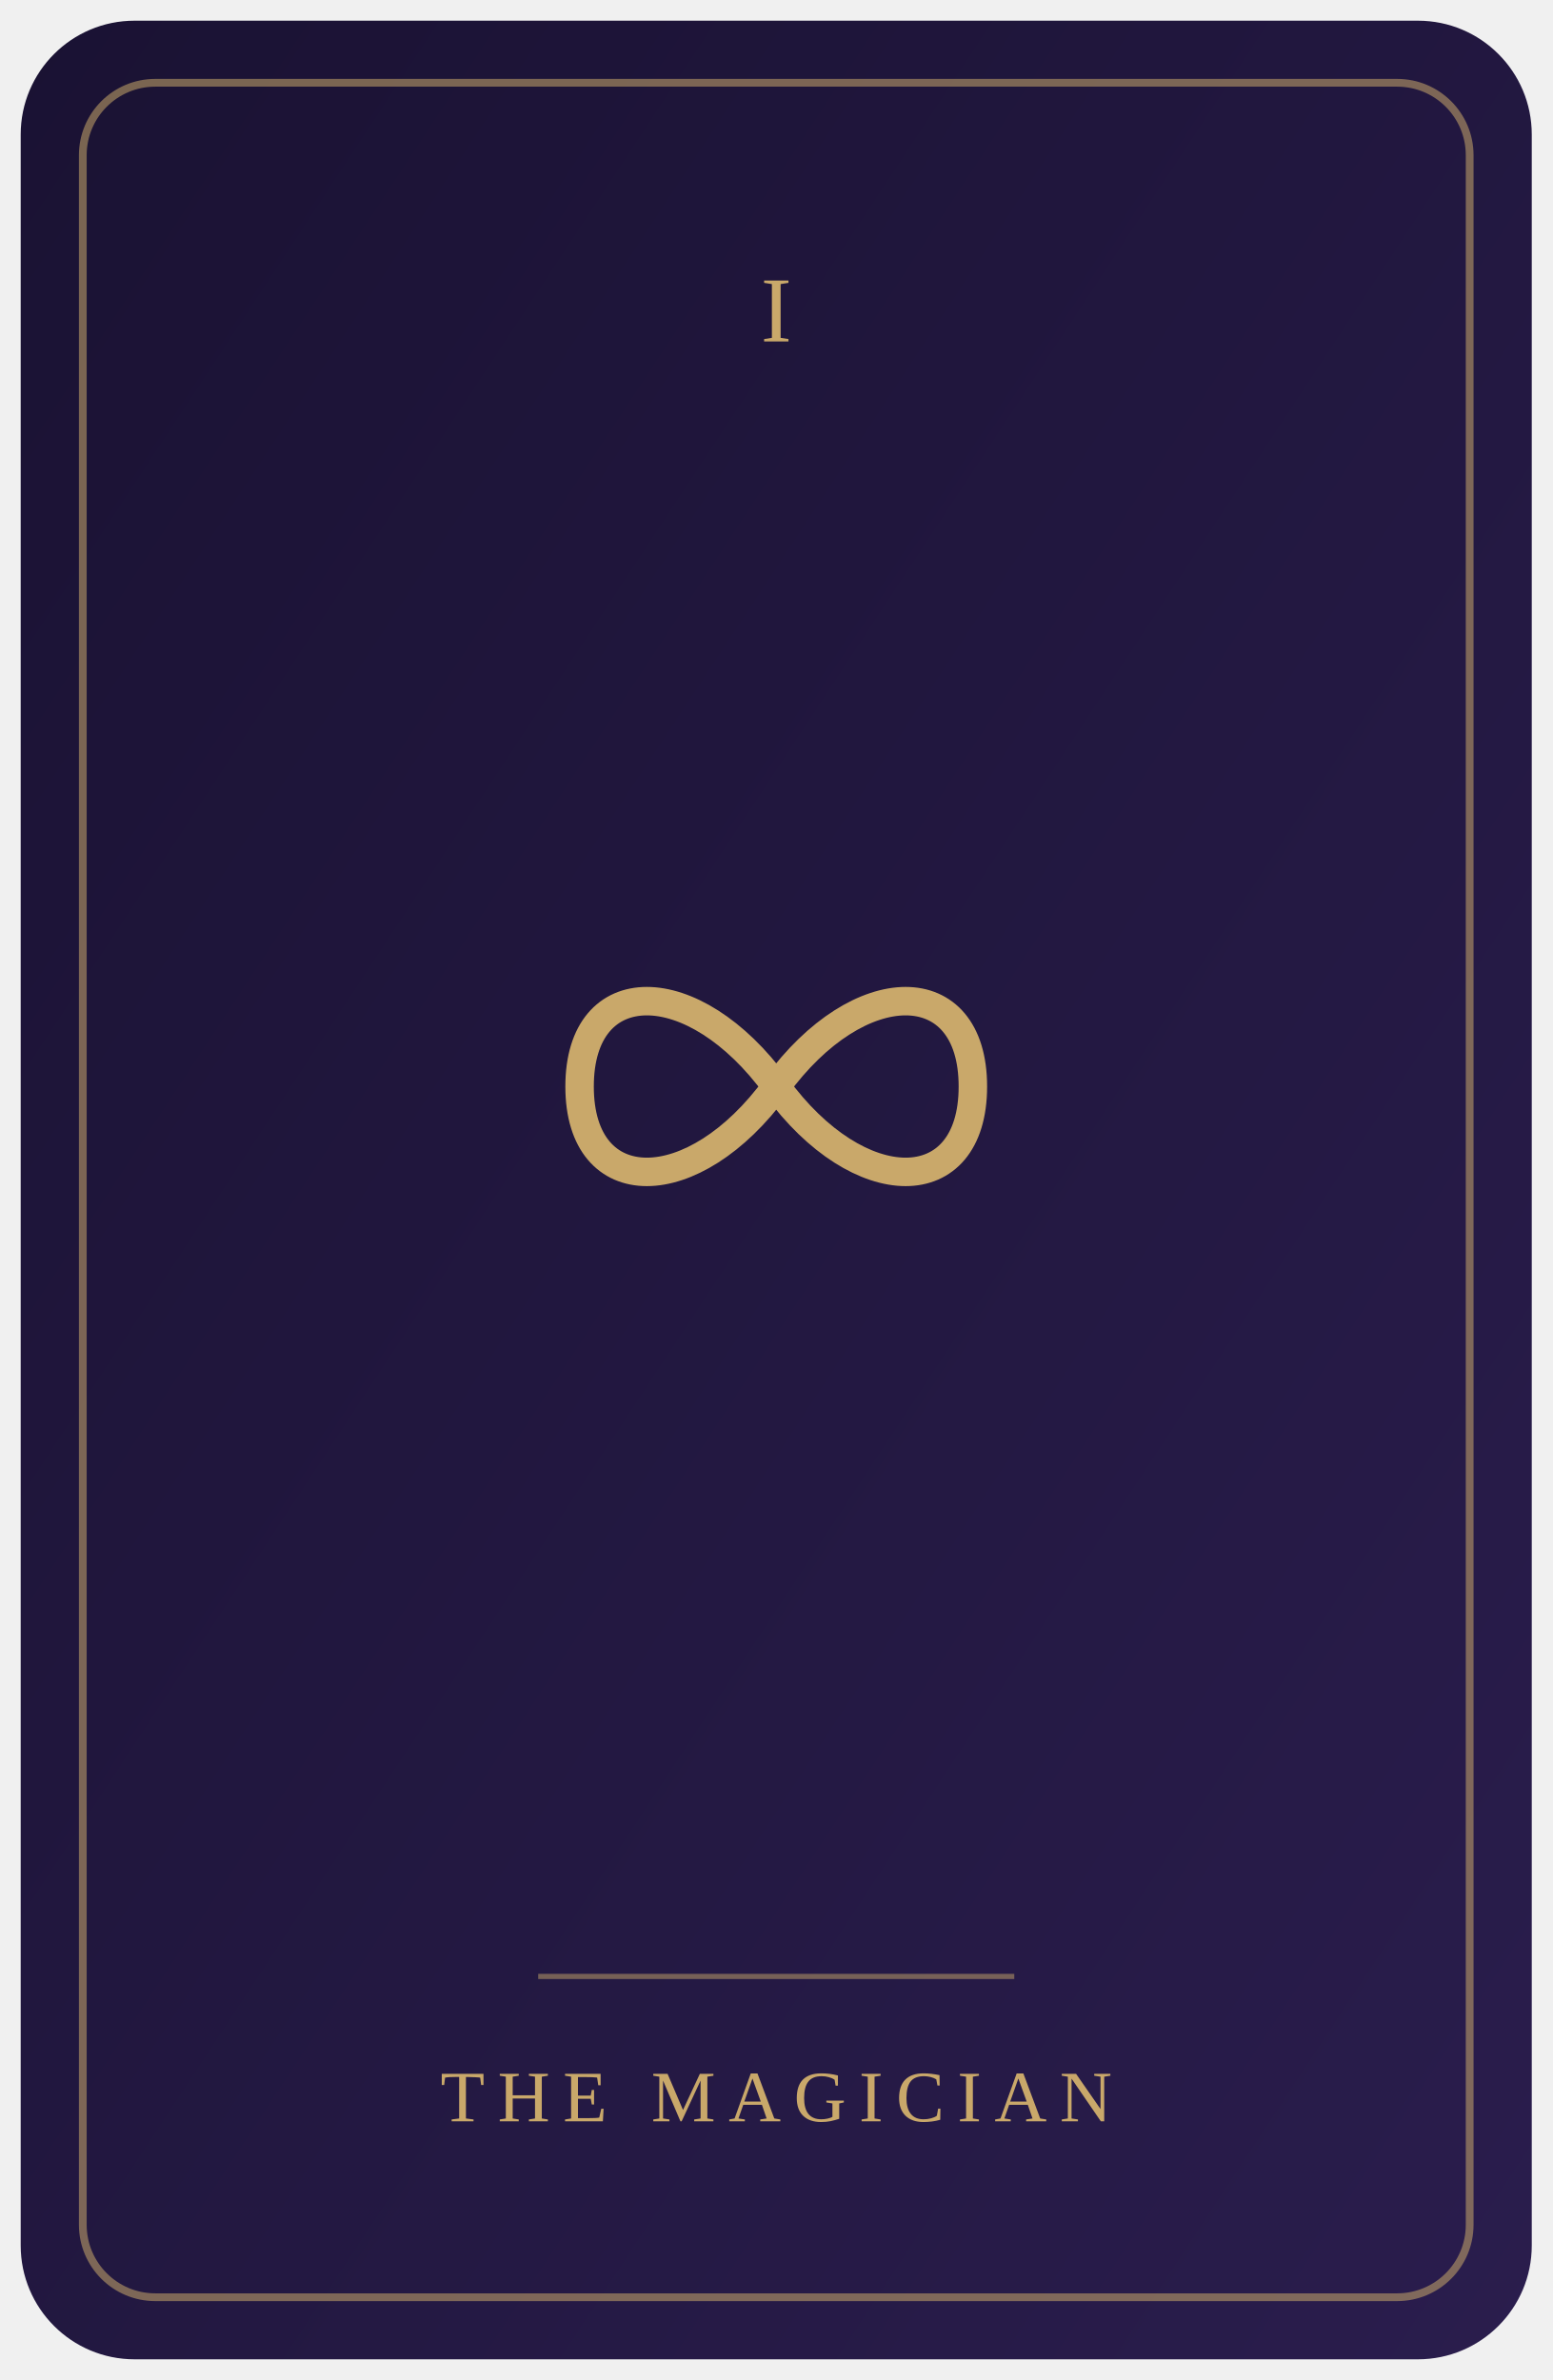
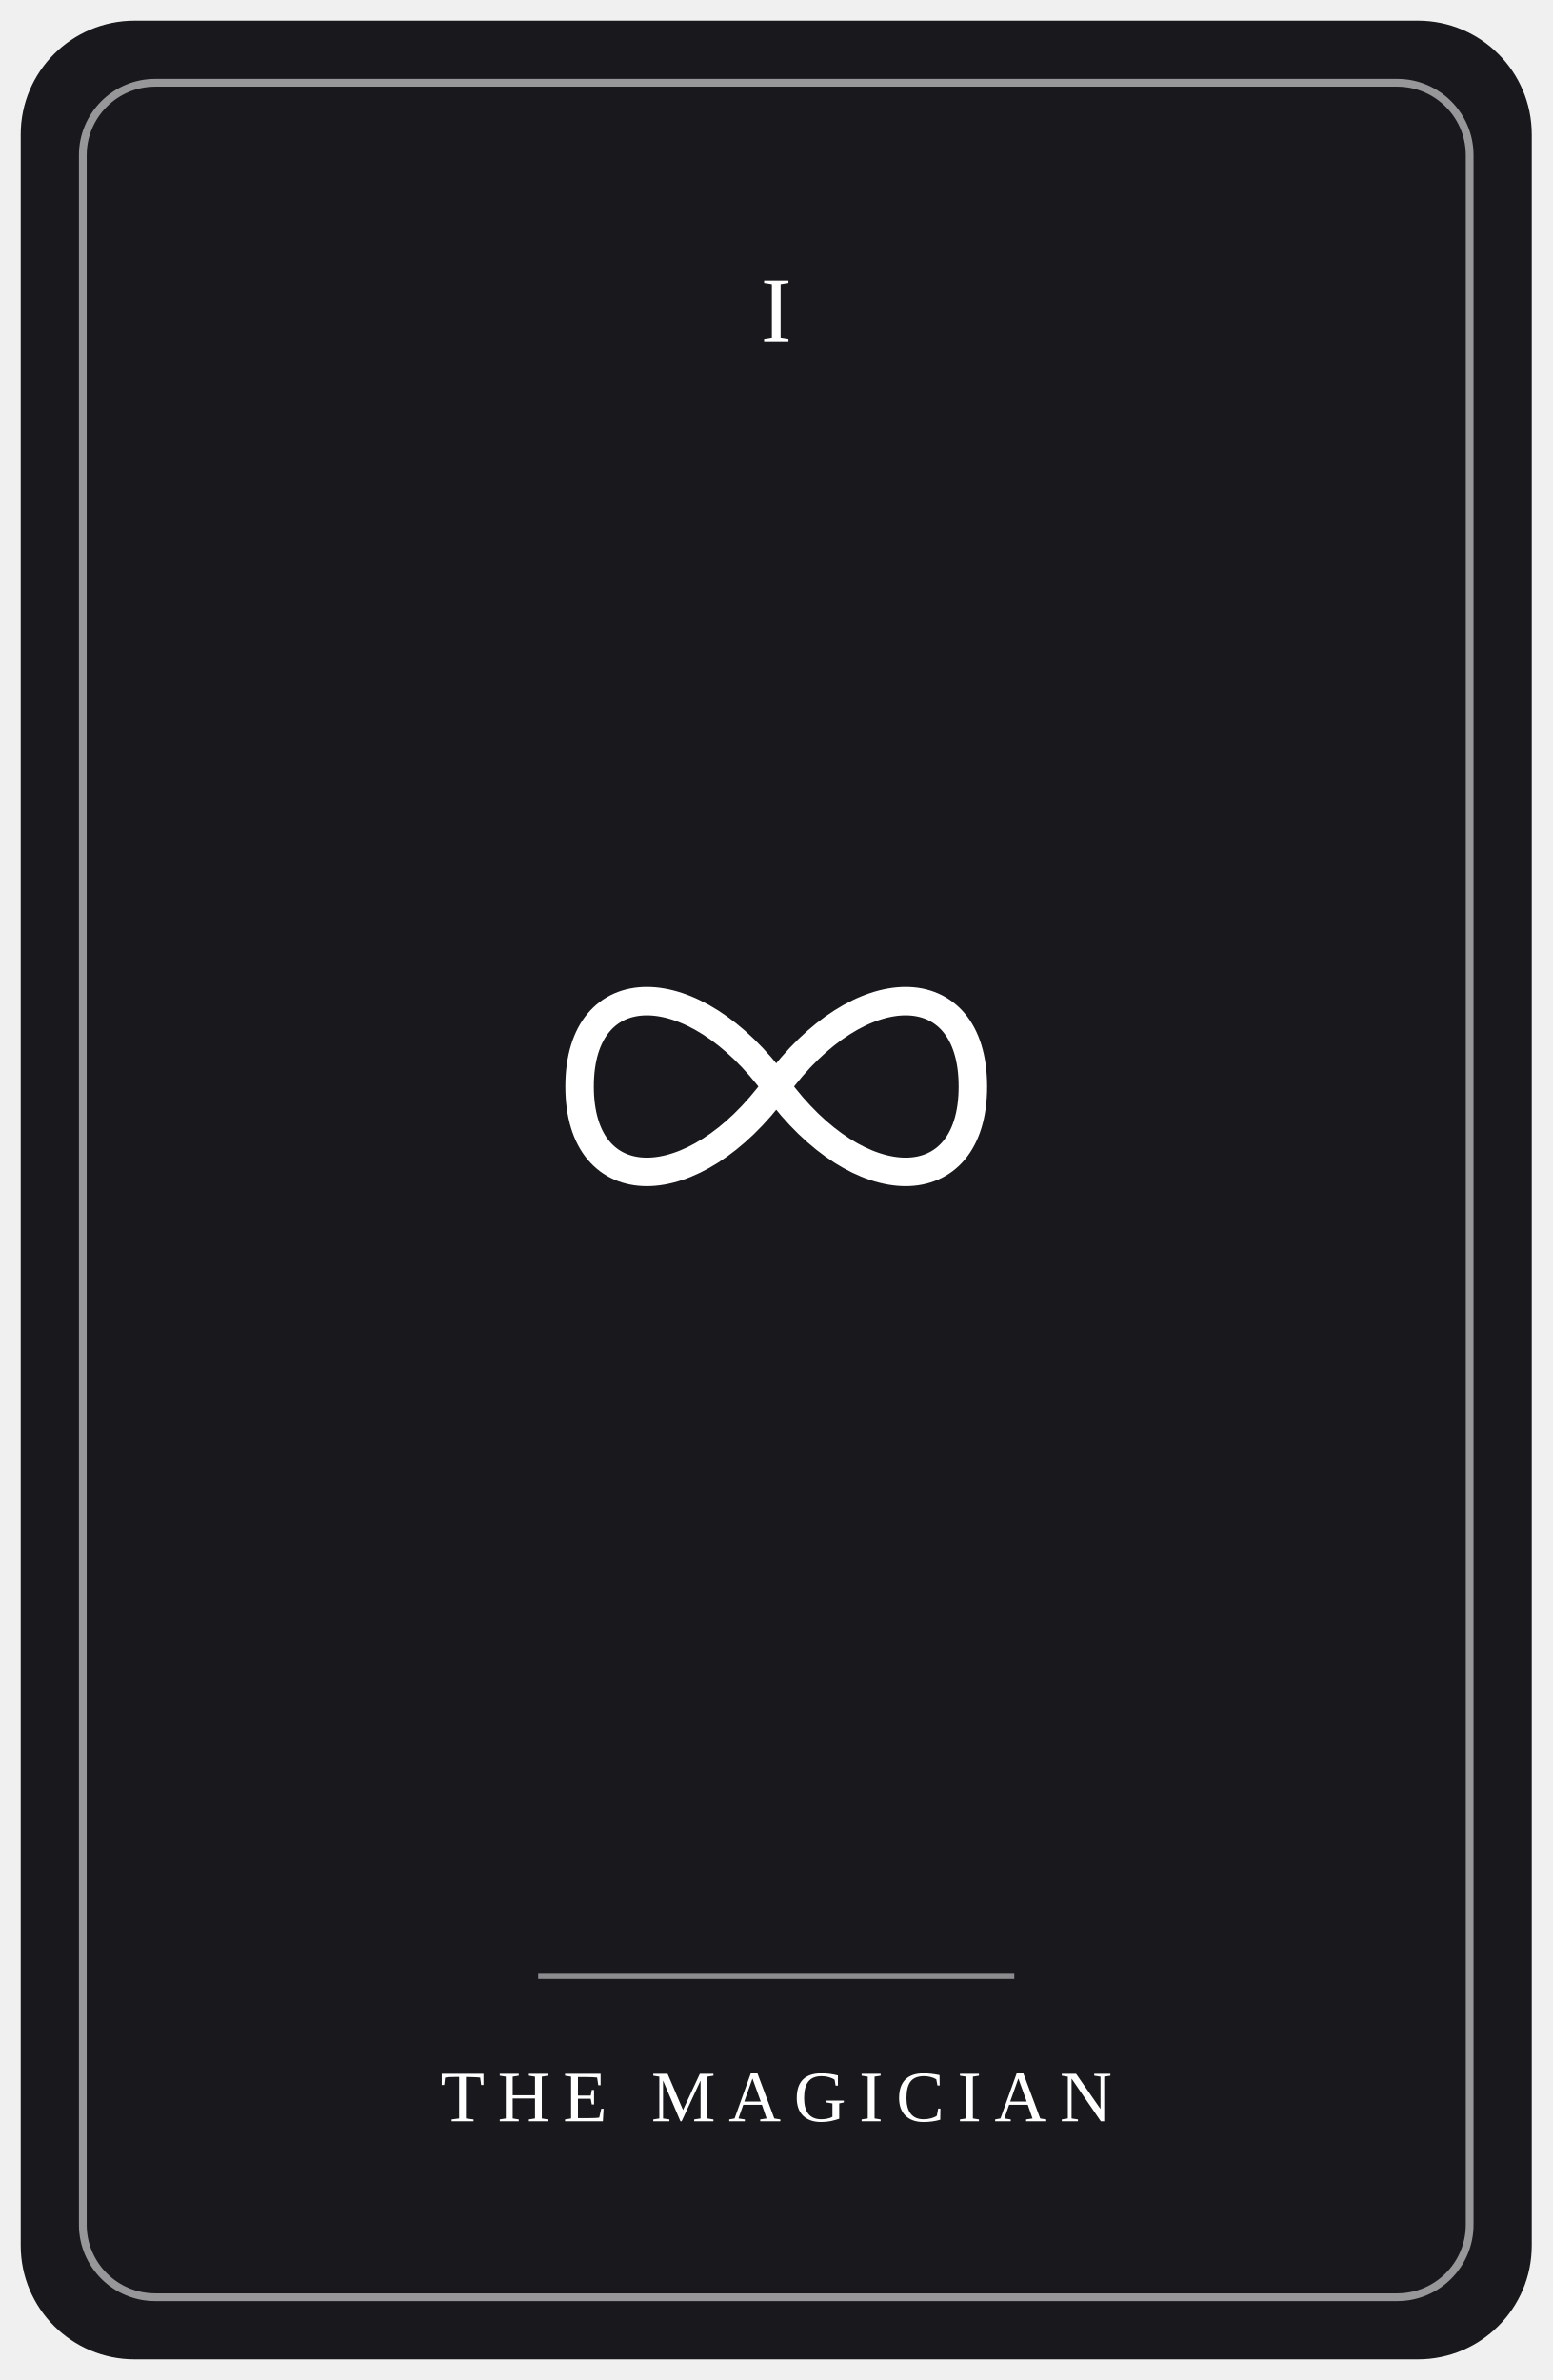
- <svg xmlns="http://www.w3.org/2000/svg" viewBox="0 0 300 460" style="--accent:#c9a86a">
-   <defs>
-     <linearGradient id="bg" x1="0" y1="0" x2="1" y2="1">
-       <stop offset="0" stop-color="#1a1233" />
-       <stop offset="1" stop-color="#2a1d4d" />
-     </linearGradient>
-   </defs>
-   <rect x="4" y="4" width="292" height="452" rx="22" fill="url(#bg)" />
-   <rect x="16" y="16" width="268" height="428" rx="14" fill="none" stroke="#c9a86a" stroke-opacity="0.55" stroke-width="1.5" />
-   <text x="150" y="66" text-anchor="middle" font-family="Georgia, 'Times New Roman', serif" font-size="18" letter-spacing="6" fill="#c9a86a">I</text>
-   <g transform="translate(150 210)" stroke="#c9a86a" stroke-width="5.5" stroke-linecap="round" stroke-linejoin="round">
+ <svg xmlns="http://www.w3.org/2000/svg" viewBox="0 0 300 460">
+   <rect x="4" y="4" width="292" height="452" rx="22" fill="#19191D" />
+   <rect x="16" y="16" width="268" height="428" rx="14" fill="none" stroke="#FFFFFF" stroke-opacity="0.55" stroke-width="1.5" />
+   <text x="150" y="66" text-anchor="middle" font-family="Georgia, 'Times New Roman', serif" font-size="18" letter-spacing="6" fill="#FFFFFF">I</text>
+   <g transform="translate(150 210)" stroke="#FFFFFF" stroke-width="5.5" stroke-linecap="round" stroke-linejoin="round">
    <path d="M -38,0 C -38,-22 -16,-22 0,0 C 16,22 38,22 38,0 C 38,-22 16,-22 0,0 C -16,22 -38,22 -38,0 Z" fill="none" />
  </g>
-   <line x1="104" y1="382" x2="196" y2="382" stroke="#c9a86a" stroke-opacity="0.5" stroke-width="1" />
-   <text x="150" y="410" text-anchor="middle" font-family="Georgia, 'Times New Roman', serif" font-size="14" letter-spacing="2.5" fill="#c9a86a">THE MAGICIAN</text>
+   <line x1="104" y1="382" x2="196" y2="382" stroke="#FFFFFF" stroke-opacity="0.5" stroke-width="1" />
+   <text x="150" y="410" text-anchor="middle" font-family="Georgia, 'Times New Roman', serif" font-size="14" letter-spacing="2.5" fill="#FFFFFF">THE MAGICIAN</text>
</svg>
